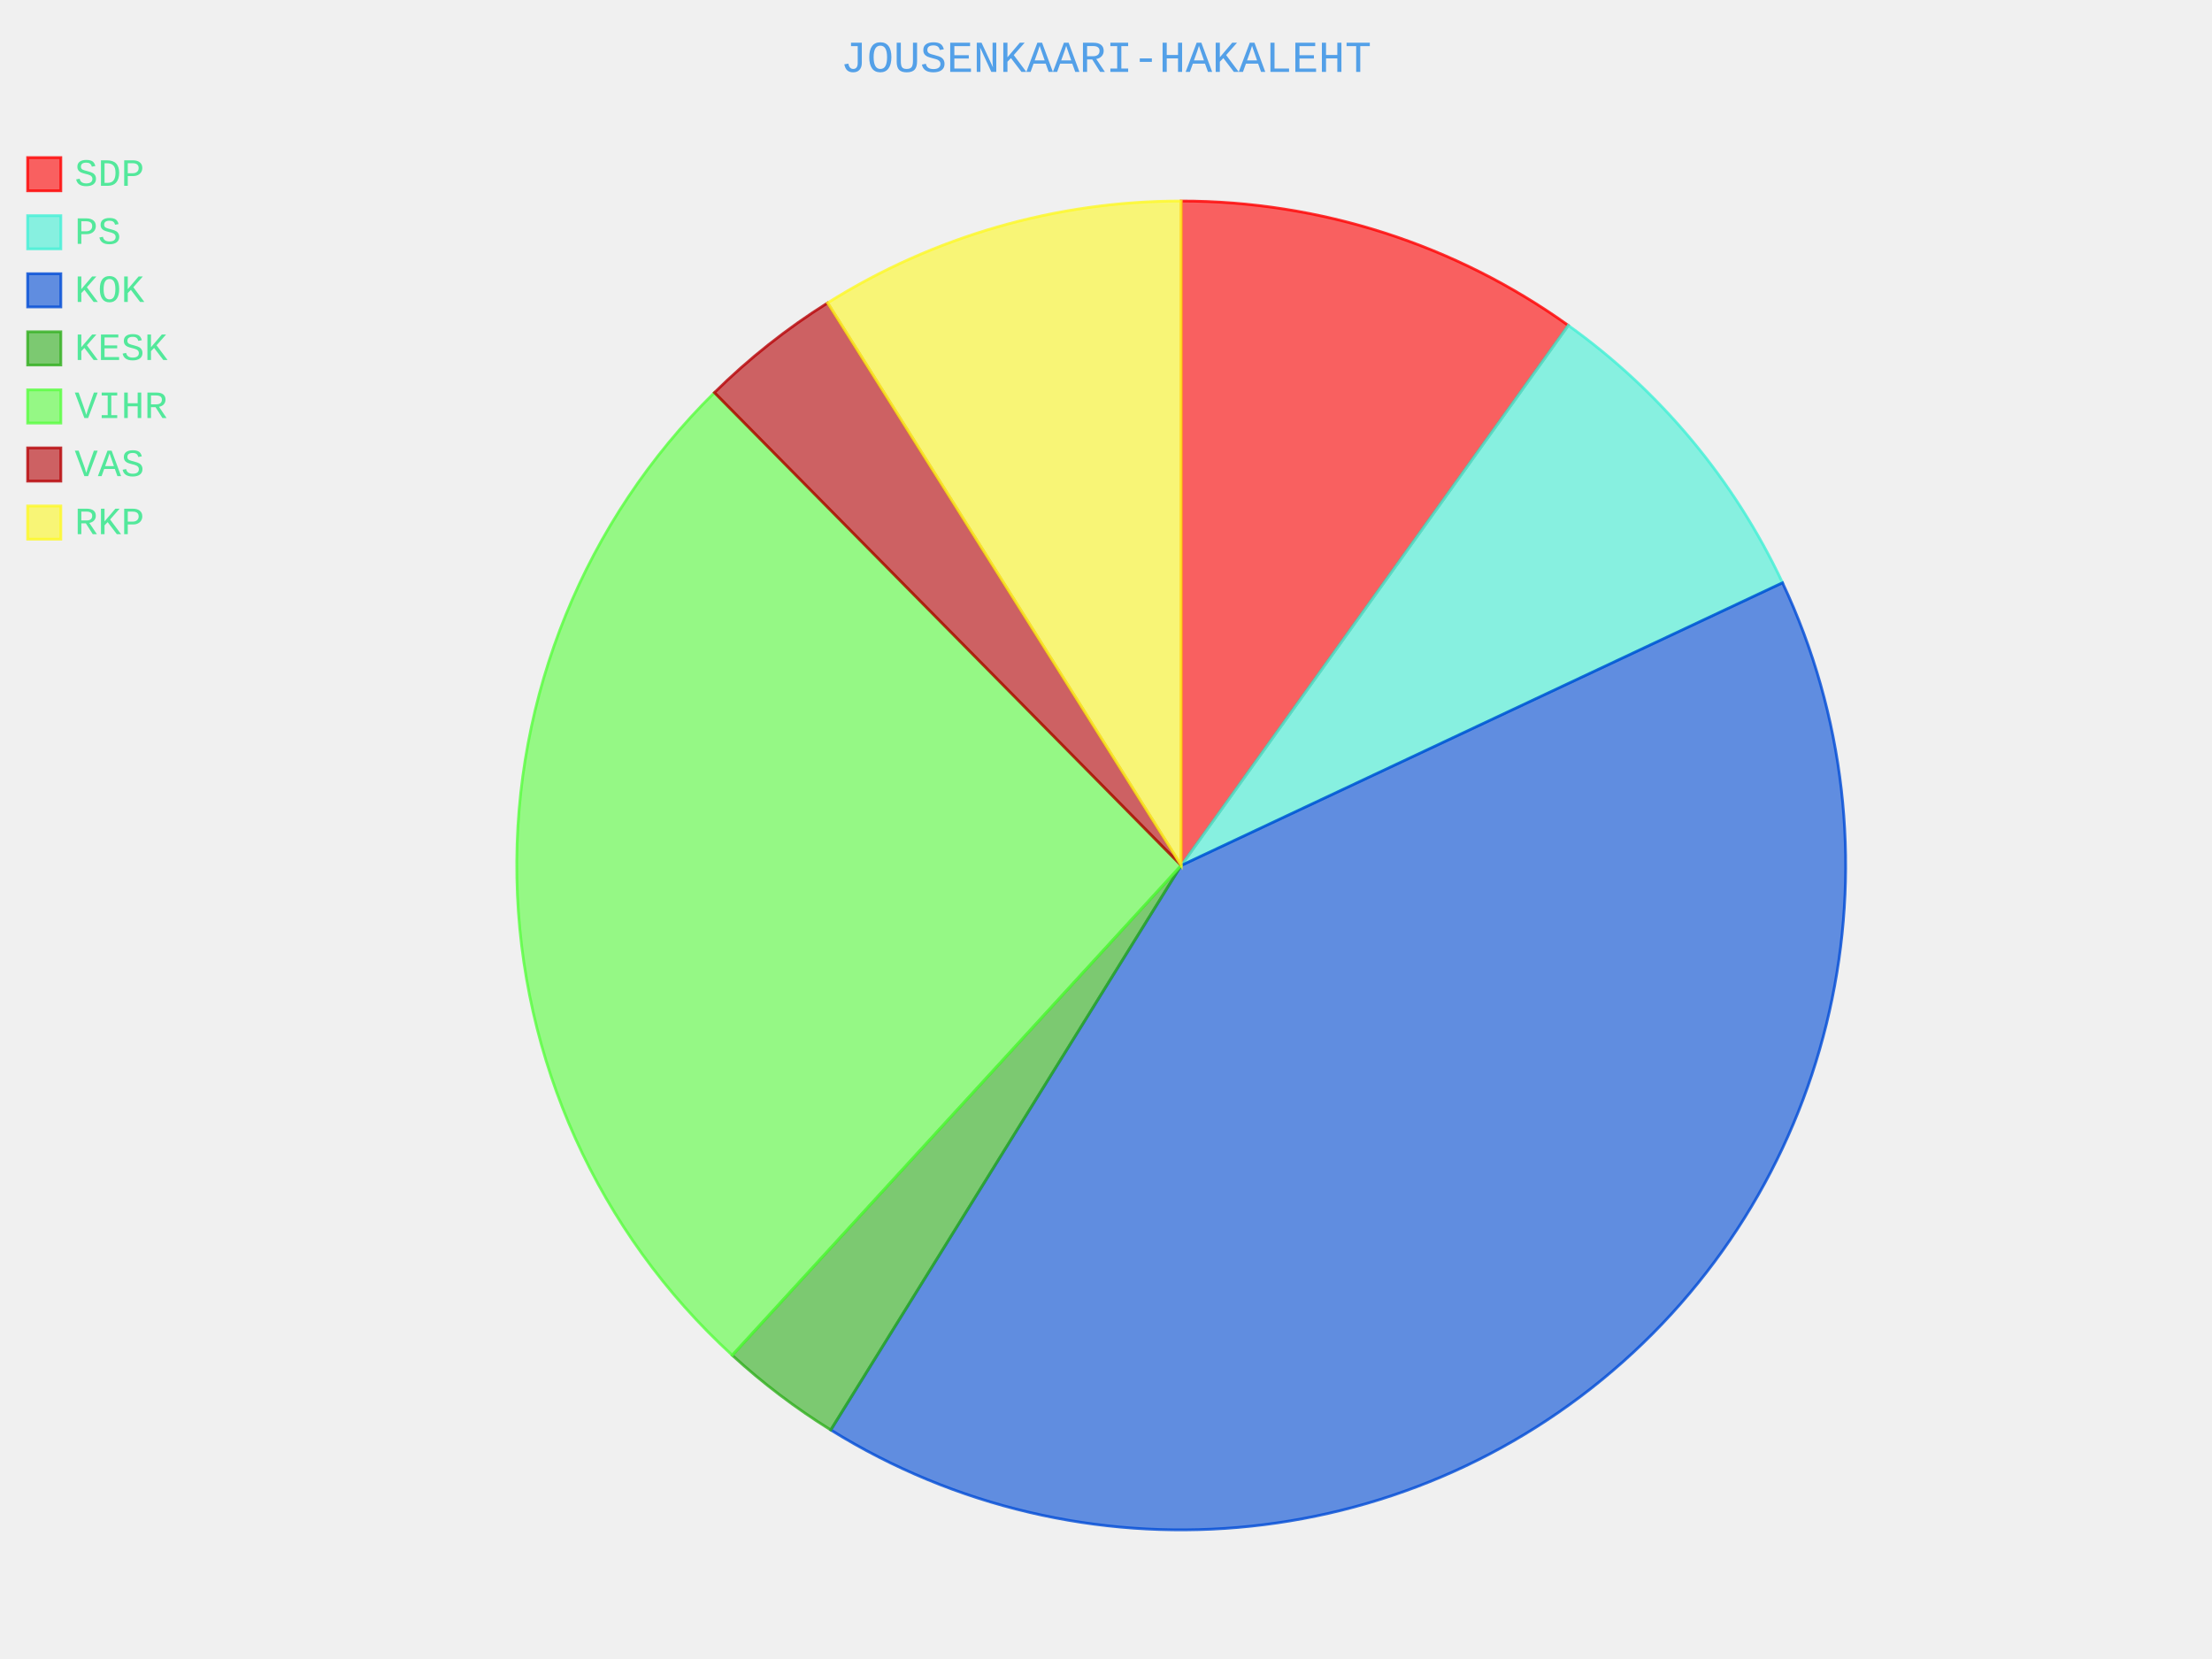
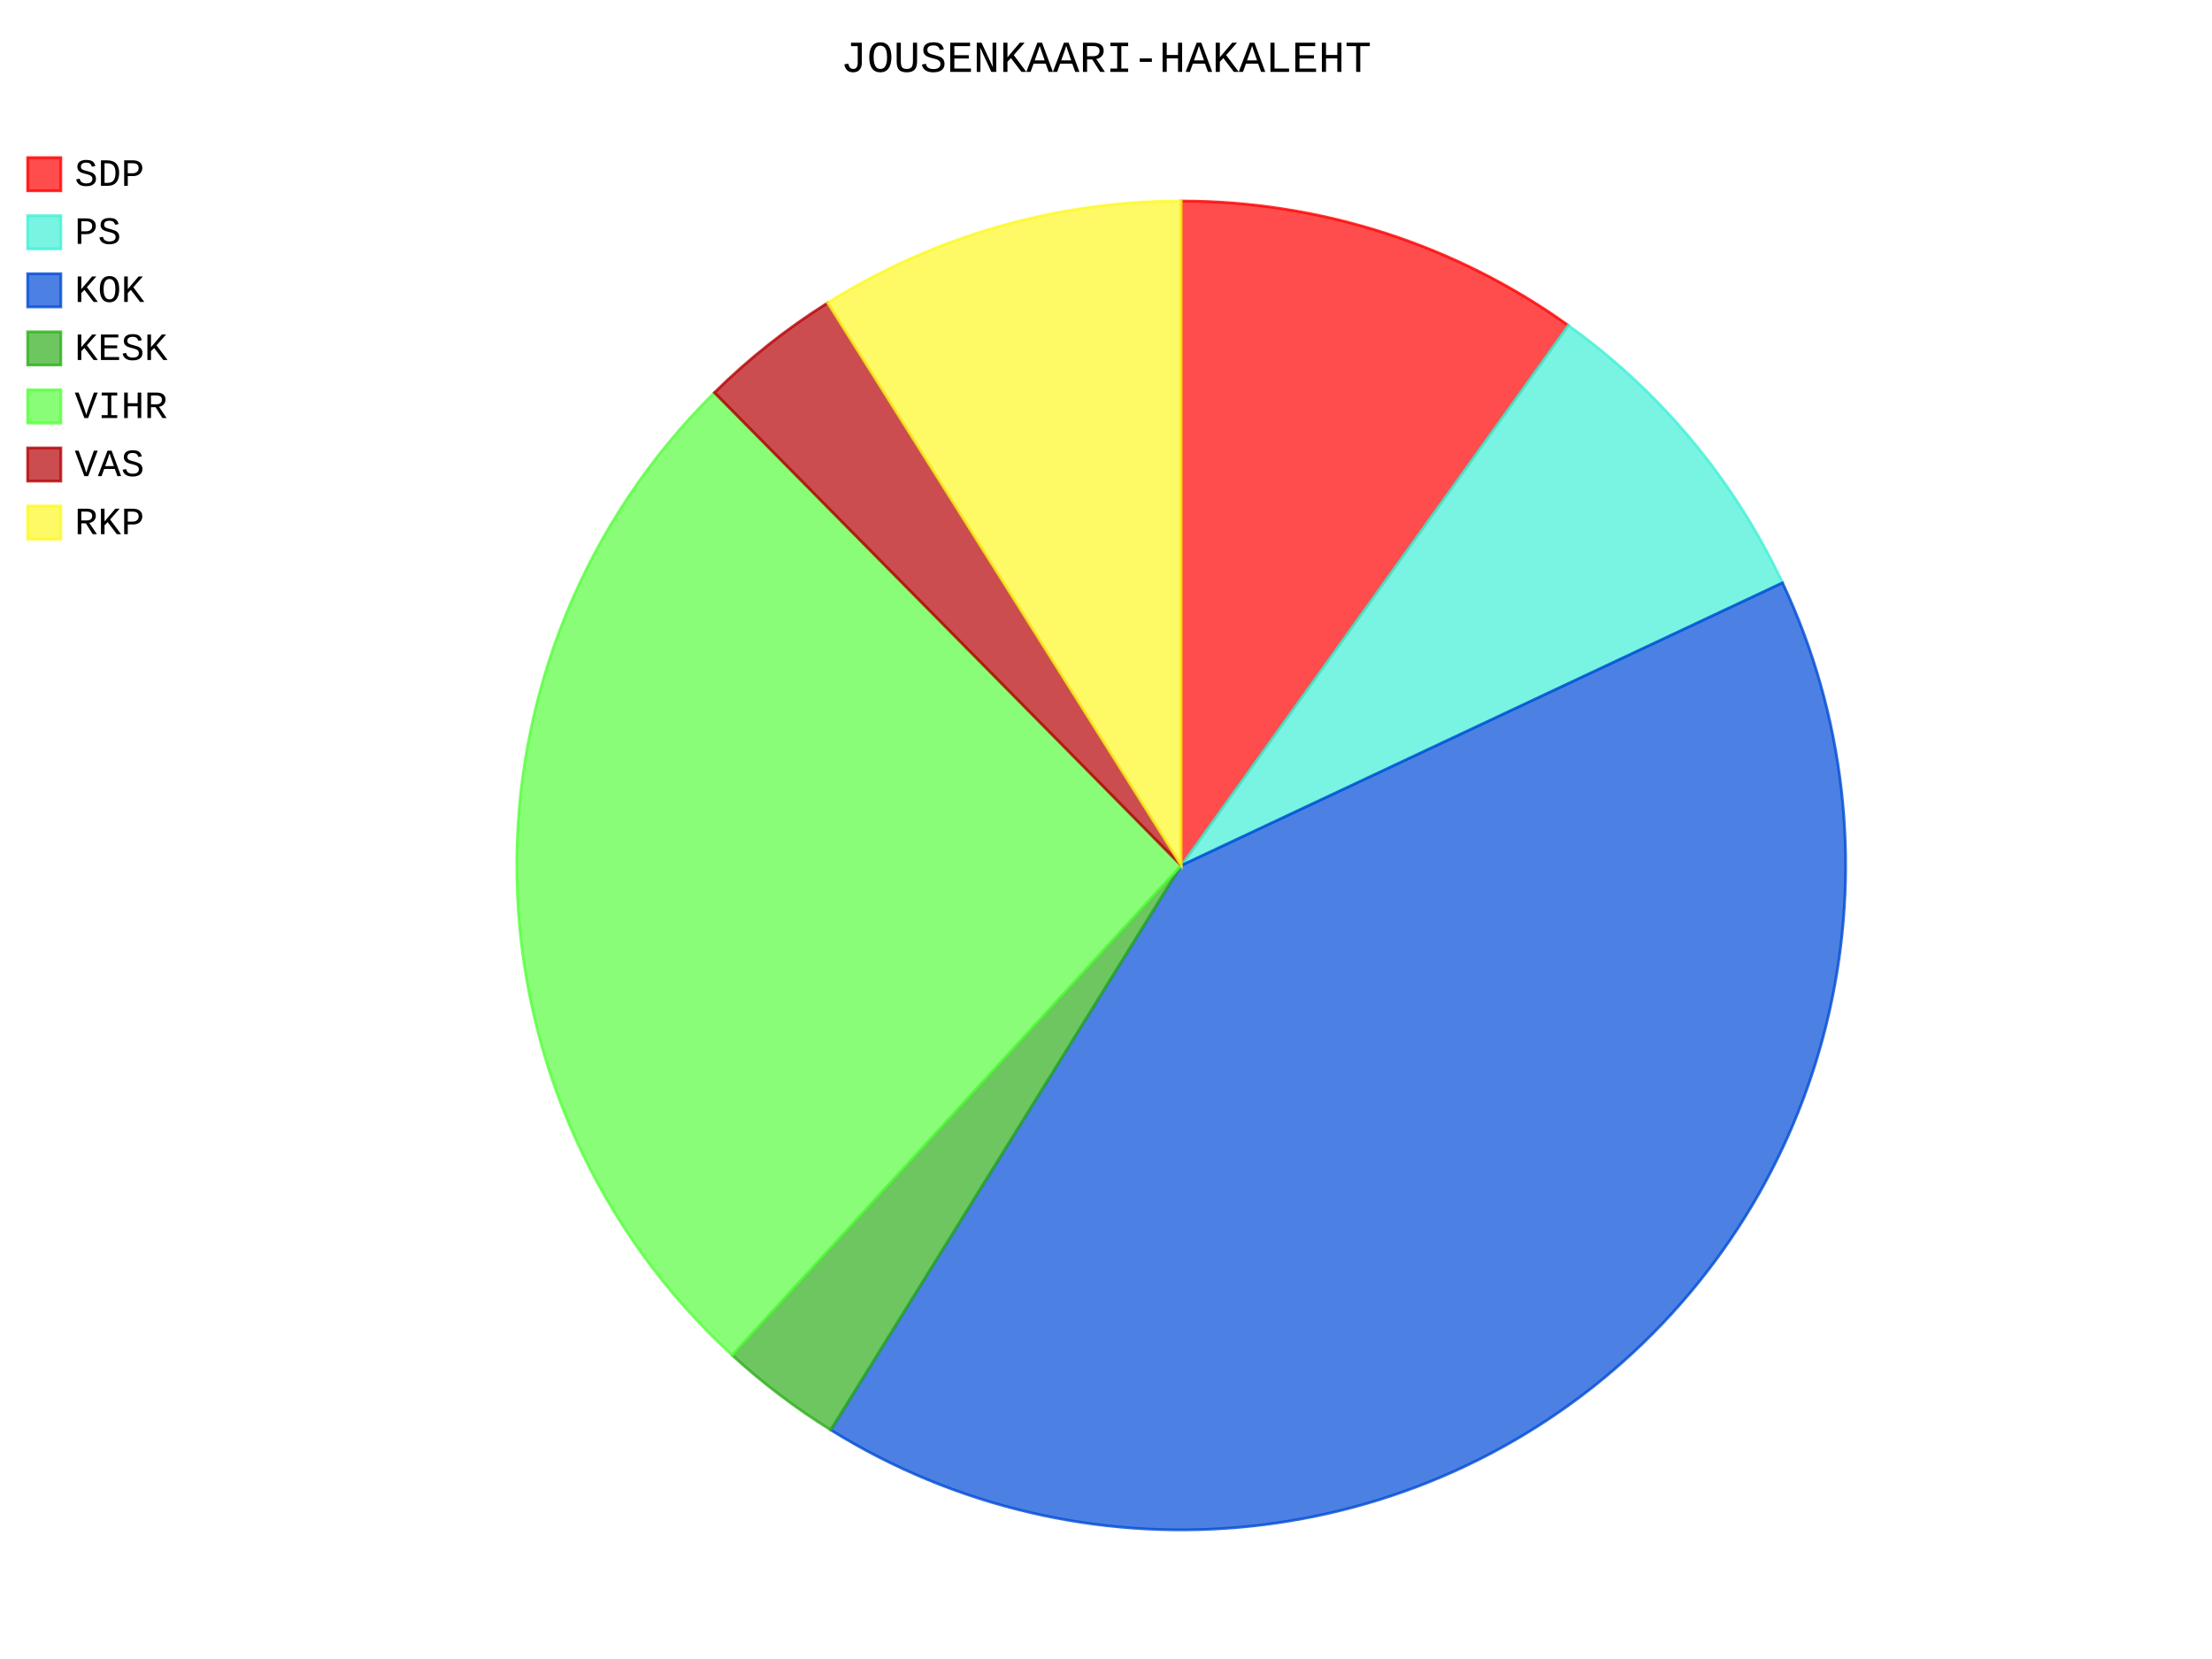
- <svg xmlns="http://www.w3.org/2000/svg" class="pygal-chart" id="chart-601540cb-99d5-4428-a70a-3c99bd56ff1f" viewBox="0 0 800 600">
+ <svg xmlns="http://www.w3.org/2000/svg" class="pygal-chart" id="chart-0444efe2-0b56-4ca1-9e4e-4d792e65ff0d" viewBox="0 0 800 600">
  <defs>
-     <style type="text/css">#chart-601540cb-99d5-4428-a70a-3c99bd56ff1f{-webkit-user-select:none;-webkit-font-smoothing:antialiased;font-family:Consolas,"Liberation Mono",Menlo,Courier,monospace}#chart-601540cb-99d5-4428-a70a-3c99bd56ff1f .title{font-family:Consolas,"Liberation Mono",Menlo,Courier,monospace;font-size:16px}#chart-601540cb-99d5-4428-a70a-3c99bd56ff1f .legends .legend text{font-family:Consolas,"Liberation Mono",Menlo,Courier,monospace;font-size:14px}#chart-601540cb-99d5-4428-a70a-3c99bd56ff1f .axis text{font-family:Consolas,"Liberation Mono",Menlo,Courier,monospace;font-size:10px}#chart-601540cb-99d5-4428-a70a-3c99bd56ff1f .axis text.major{font-family:Consolas,"Liberation Mono",Menlo,Courier,monospace;font-size:10px}#chart-601540cb-99d5-4428-a70a-3c99bd56ff1f .text-overlay text.value{font-family:Consolas,"Liberation Mono",Menlo,Courier,monospace;font-size:16px}#chart-601540cb-99d5-4428-a70a-3c99bd56ff1f .text-overlay text.label{font-family:Consolas,"Liberation Mono",Menlo,Courier,monospace;font-size:10px}#chart-601540cb-99d5-4428-a70a-3c99bd56ff1f .tooltip{font-family:Consolas,"Liberation Mono",Menlo,Courier,monospace;font-size:14px}#chart-601540cb-99d5-4428-a70a-3c99bd56ff1f text.no_data{font-family:Consolas,"Liberation Mono",Menlo,Courier,monospace;font-size:64px}
- #chart-601540cb-99d5-4428-a70a-3c99bd56ff1f{background-color:transparent}#chart-601540cb-99d5-4428-a70a-3c99bd56ff1f path,#chart-601540cb-99d5-4428-a70a-3c99bd56ff1f line,#chart-601540cb-99d5-4428-a70a-3c99bd56ff1f rect,#chart-601540cb-99d5-4428-a70a-3c99bd56ff1f circle{-webkit-transition:1000ms ease-in;-moz-transition:1000ms ease-in;transition:1000ms ease-in}#chart-601540cb-99d5-4428-a70a-3c99bd56ff1f .graph &gt; .background{fill:transparent}#chart-601540cb-99d5-4428-a70a-3c99bd56ff1f .plot &gt; .background{fill:transparent}#chart-601540cb-99d5-4428-a70a-3c99bd56ff1f .graph{fill:#53E89B}#chart-601540cb-99d5-4428-a70a-3c99bd56ff1f text.no_data{fill:#53A0E8}#chart-601540cb-99d5-4428-a70a-3c99bd56ff1f .title{fill:#53A0E8}#chart-601540cb-99d5-4428-a70a-3c99bd56ff1f .legends .legend text{fill:#53E89B}#chart-601540cb-99d5-4428-a70a-3c99bd56ff1f .legends .legend:hover text{fill:#53A0E8}#chart-601540cb-99d5-4428-a70a-3c99bd56ff1f .axis .line{stroke:#53A0E8}#chart-601540cb-99d5-4428-a70a-3c99bd56ff1f .axis .guide.line{stroke:#630C0D}#chart-601540cb-99d5-4428-a70a-3c99bd56ff1f .axis .major.line{stroke:#53E89B}#chart-601540cb-99d5-4428-a70a-3c99bd56ff1f .axis text.major{fill:#53A0E8}#chart-601540cb-99d5-4428-a70a-3c99bd56ff1f .axis.y .guides:hover .guide.line,#chart-601540cb-99d5-4428-a70a-3c99bd56ff1f .line-graph .axis.x .guides:hover .guide.line,#chart-601540cb-99d5-4428-a70a-3c99bd56ff1f .stackedline-graph .axis.x .guides:hover .guide.line,#chart-601540cb-99d5-4428-a70a-3c99bd56ff1f .xy-graph .axis.x .guides:hover .guide.line{stroke:#53A0E8}#chart-601540cb-99d5-4428-a70a-3c99bd56ff1f .axis .guides:hover text{fill:#53A0E8}#chart-601540cb-99d5-4428-a70a-3c99bd56ff1f .reactive{fill-opacity:.6;stroke-opacity:.8}#chart-601540cb-99d5-4428-a70a-3c99bd56ff1f .ci{stroke:#53E89B}#chart-601540cb-99d5-4428-a70a-3c99bd56ff1f .reactive.active,#chart-601540cb-99d5-4428-a70a-3c99bd56ff1f .active .reactive{fill-opacity:.9;stroke-opacity:.9;stroke-width:4}#chart-601540cb-99d5-4428-a70a-3c99bd56ff1f .ci .reactive.active{stroke-width:1.5}#chart-601540cb-99d5-4428-a70a-3c99bd56ff1f .series text{fill:#53A0E8}#chart-601540cb-99d5-4428-a70a-3c99bd56ff1f .tooltip rect{fill:transparent;stroke:#53A0E8;-webkit-transition:opacity 1000ms ease-in;-moz-transition:opacity 1000ms ease-in;transition:opacity 1000ms ease-in}#chart-601540cb-99d5-4428-a70a-3c99bd56ff1f .tooltip .label{fill:#53E89B}#chart-601540cb-99d5-4428-a70a-3c99bd56ff1f .tooltip .label{fill:#53E89B}#chart-601540cb-99d5-4428-a70a-3c99bd56ff1f .tooltip .legend{font-size:.8em;fill:#630C0D}#chart-601540cb-99d5-4428-a70a-3c99bd56ff1f .tooltip .x_label{font-size:.6em;fill:#53A0E8}#chart-601540cb-99d5-4428-a70a-3c99bd56ff1f .tooltip .xlink{font-size:.5em;text-decoration:underline}#chart-601540cb-99d5-4428-a70a-3c99bd56ff1f .tooltip .value{font-size:1.5em}#chart-601540cb-99d5-4428-a70a-3c99bd56ff1f .bound{font-size:.5em}#chart-601540cb-99d5-4428-a70a-3c99bd56ff1f .max-value{font-size:.75em;fill:#630C0D}#chart-601540cb-99d5-4428-a70a-3c99bd56ff1f .map-element{fill:transparent;stroke:#630C0D !important}#chart-601540cb-99d5-4428-a70a-3c99bd56ff1f .map-element .reactive{fill-opacity:inherit;stroke-opacity:inherit}#chart-601540cb-99d5-4428-a70a-3c99bd56ff1f .color-0,#chart-601540cb-99d5-4428-a70a-3c99bd56ff1f .color-0 a:visited{stroke:#ff0000;fill:#ff0000}#chart-601540cb-99d5-4428-a70a-3c99bd56ff1f .color-1,#chart-601540cb-99d5-4428-a70a-3c99bd56ff1f .color-1 a:visited{stroke:#42f0d6;fill:#42f0d6}#chart-601540cb-99d5-4428-a70a-3c99bd56ff1f .color-2,#chart-601540cb-99d5-4428-a70a-3c99bd56ff1f .color-2 a:visited{stroke:#004bd6;fill:#004bd6}#chart-601540cb-99d5-4428-a70a-3c99bd56ff1f .color-3,#chart-601540cb-99d5-4428-a70a-3c99bd56ff1f .color-3 a:visited{stroke:#30af1d;fill:#30af1d}#chart-601540cb-99d5-4428-a70a-3c99bd56ff1f .color-4,#chart-601540cb-99d5-4428-a70a-3c99bd56ff1f .color-4 a:visited{stroke:#58fd3f;fill:#58fd3f}#chart-601540cb-99d5-4428-a70a-3c99bd56ff1f .color-5,#chart-601540cb-99d5-4428-a70a-3c99bd56ff1f .color-5 a:visited{stroke:#b60205;fill:#b60205}#chart-601540cb-99d5-4428-a70a-3c99bd56ff1f .color-6,#chart-601540cb-99d5-4428-a70a-3c99bd56ff1f .color-6 a:visited{stroke:#fdf926;fill:#fdf926}#chart-601540cb-99d5-4428-a70a-3c99bd56ff1f .text-overlay .color-0 text{fill:black}#chart-601540cb-99d5-4428-a70a-3c99bd56ff1f .text-overlay .color-1 text{fill:black}#chart-601540cb-99d5-4428-a70a-3c99bd56ff1f .text-overlay .color-2 text{fill:black}#chart-601540cb-99d5-4428-a70a-3c99bd56ff1f .text-overlay .color-3 text{fill:black}#chart-601540cb-99d5-4428-a70a-3c99bd56ff1f .text-overlay .color-4 text{fill:black}#chart-601540cb-99d5-4428-a70a-3c99bd56ff1f .text-overlay .color-5 text{fill:black}#chart-601540cb-99d5-4428-a70a-3c99bd56ff1f .text-overlay .color-6 text{fill:black}
- #chart-601540cb-99d5-4428-a70a-3c99bd56ff1f text.no_data{text-anchor:middle}#chart-601540cb-99d5-4428-a70a-3c99bd56ff1f .guide.line{fill:none}#chart-601540cb-99d5-4428-a70a-3c99bd56ff1f .centered{text-anchor:middle}#chart-601540cb-99d5-4428-a70a-3c99bd56ff1f .title{text-anchor:middle}#chart-601540cb-99d5-4428-a70a-3c99bd56ff1f .legends .legend text{fill-opacity:1}#chart-601540cb-99d5-4428-a70a-3c99bd56ff1f .axis.x text{text-anchor:middle}#chart-601540cb-99d5-4428-a70a-3c99bd56ff1f .axis.x:not(.web) text[transform]{text-anchor:start}#chart-601540cb-99d5-4428-a70a-3c99bd56ff1f .axis.x:not(.web) text[transform].backwards{text-anchor:end}#chart-601540cb-99d5-4428-a70a-3c99bd56ff1f .axis.y text{text-anchor:end}#chart-601540cb-99d5-4428-a70a-3c99bd56ff1f .axis.y text[transform].backwards{text-anchor:start}#chart-601540cb-99d5-4428-a70a-3c99bd56ff1f .axis.y2 text{text-anchor:start}#chart-601540cb-99d5-4428-a70a-3c99bd56ff1f .axis.y2 text[transform].backwards{text-anchor:end}#chart-601540cb-99d5-4428-a70a-3c99bd56ff1f .axis .guide.line{stroke-dasharray:4,4}#chart-601540cb-99d5-4428-a70a-3c99bd56ff1f .axis .major.guide.line{stroke-dasharray:6,6}#chart-601540cb-99d5-4428-a70a-3c99bd56ff1f .horizontal .axis.y .guide.line,#chart-601540cb-99d5-4428-a70a-3c99bd56ff1f .horizontal .axis.y2 .guide.line,#chart-601540cb-99d5-4428-a70a-3c99bd56ff1f .vertical .axis.x .guide.line{opacity:0}#chart-601540cb-99d5-4428-a70a-3c99bd56ff1f .horizontal .axis.always_show .guide.line,#chart-601540cb-99d5-4428-a70a-3c99bd56ff1f .vertical .axis.always_show .guide.line{opacity:1 !important}#chart-601540cb-99d5-4428-a70a-3c99bd56ff1f .axis.y .guides:hover .guide.line,#chart-601540cb-99d5-4428-a70a-3c99bd56ff1f .axis.y2 .guides:hover .guide.line,#chart-601540cb-99d5-4428-a70a-3c99bd56ff1f .axis.x .guides:hover .guide.line{opacity:1}#chart-601540cb-99d5-4428-a70a-3c99bd56ff1f .axis .guides:hover text{opacity:1}#chart-601540cb-99d5-4428-a70a-3c99bd56ff1f .nofill{fill:none}#chart-601540cb-99d5-4428-a70a-3c99bd56ff1f .subtle-fill{fill-opacity:.2}#chart-601540cb-99d5-4428-a70a-3c99bd56ff1f .dot{stroke-width:1px;fill-opacity:1}#chart-601540cb-99d5-4428-a70a-3c99bd56ff1f .dot.active{stroke-width:5px}#chart-601540cb-99d5-4428-a70a-3c99bd56ff1f .dot.negative{fill:transparent}#chart-601540cb-99d5-4428-a70a-3c99bd56ff1f text,#chart-601540cb-99d5-4428-a70a-3c99bd56ff1f tspan{stroke:none !important}#chart-601540cb-99d5-4428-a70a-3c99bd56ff1f .series text.active{opacity:1}#chart-601540cb-99d5-4428-a70a-3c99bd56ff1f .tooltip rect{fill-opacity:.95;stroke-width:.5}#chart-601540cb-99d5-4428-a70a-3c99bd56ff1f .tooltip text{fill-opacity:1}#chart-601540cb-99d5-4428-a70a-3c99bd56ff1f .showable{visibility:hidden}#chart-601540cb-99d5-4428-a70a-3c99bd56ff1f .showable.shown{visibility:visible}#chart-601540cb-99d5-4428-a70a-3c99bd56ff1f .gauge-background{fill:rgba(229,229,229,1);stroke:none}#chart-601540cb-99d5-4428-a70a-3c99bd56ff1f .bg-lines{stroke:transparent;stroke-width:2px}</style>
+     <style type="text/css">#chart-0444efe2-0b56-4ca1-9e4e-4d792e65ff0d{-webkit-user-select:none;-webkit-font-smoothing:antialiased;font-family:Consolas,"Liberation Mono",Menlo,Courier,monospace}#chart-0444efe2-0b56-4ca1-9e4e-4d792e65ff0d .title{font-family:Consolas,"Liberation Mono",Menlo,Courier,monospace;font-size:16px}#chart-0444efe2-0b56-4ca1-9e4e-4d792e65ff0d .legends .legend text{font-family:Consolas,"Liberation Mono",Menlo,Courier,monospace;font-size:14px}#chart-0444efe2-0b56-4ca1-9e4e-4d792e65ff0d .axis text{font-family:Consolas,"Liberation Mono",Menlo,Courier,monospace;font-size:10px}#chart-0444efe2-0b56-4ca1-9e4e-4d792e65ff0d .axis text.major{font-family:Consolas,"Liberation Mono",Menlo,Courier,monospace;font-size:10px}#chart-0444efe2-0b56-4ca1-9e4e-4d792e65ff0d .text-overlay text.value{font-family:Consolas,"Liberation Mono",Menlo,Courier,monospace;font-size:16px}#chart-0444efe2-0b56-4ca1-9e4e-4d792e65ff0d .text-overlay text.label{font-family:Consolas,"Liberation Mono",Menlo,Courier,monospace;font-size:10px}#chart-0444efe2-0b56-4ca1-9e4e-4d792e65ff0d .tooltip{font-family:Consolas,"Liberation Mono",Menlo,Courier,monospace;font-size:14px}#chart-0444efe2-0b56-4ca1-9e4e-4d792e65ff0d text.no_data{font-family:Consolas,"Liberation Mono",Menlo,Courier,monospace;font-size:64px}
+ #chart-0444efe2-0b56-4ca1-9e4e-4d792e65ff0d{background-color:#ffffff}#chart-0444efe2-0b56-4ca1-9e4e-4d792e65ff0d path,#chart-0444efe2-0b56-4ca1-9e4e-4d792e65ff0d line,#chart-0444efe2-0b56-4ca1-9e4e-4d792e65ff0d rect,#chart-0444efe2-0b56-4ca1-9e4e-4d792e65ff0d circle{-webkit-transition:300ms ease-in;-moz-transition:300ms ease-in;transition:300ms ease-in}#chart-0444efe2-0b56-4ca1-9e4e-4d792e65ff0d .graph &gt; .background{fill:#ffffff}#chart-0444efe2-0b56-4ca1-9e4e-4d792e65ff0d .plot &gt; .background{fill:#ffffff}#chart-0444efe2-0b56-4ca1-9e4e-4d792e65ff0d .graph{fill:#000000}#chart-0444efe2-0b56-4ca1-9e4e-4d792e65ff0d text.no_data{fill:#000000}#chart-0444efe2-0b56-4ca1-9e4e-4d792e65ff0d .title{fill:#000000}#chart-0444efe2-0b56-4ca1-9e4e-4d792e65ff0d .legends .legend text{fill:#000000}#chart-0444efe2-0b56-4ca1-9e4e-4d792e65ff0d .legends .legend:hover text{fill:#000000}#chart-0444efe2-0b56-4ca1-9e4e-4d792e65ff0d .axis .line{stroke:#000000}#chart-0444efe2-0b56-4ca1-9e4e-4d792e65ff0d .axis .guide.line{stroke:#000000}#chart-0444efe2-0b56-4ca1-9e4e-4d792e65ff0d .axis .major.line{stroke:#000000}#chart-0444efe2-0b56-4ca1-9e4e-4d792e65ff0d .axis text.major{fill:#000000}#chart-0444efe2-0b56-4ca1-9e4e-4d792e65ff0d .axis.y .guides:hover .guide.line,#chart-0444efe2-0b56-4ca1-9e4e-4d792e65ff0d .line-graph .axis.x .guides:hover .guide.line,#chart-0444efe2-0b56-4ca1-9e4e-4d792e65ff0d .stackedline-graph .axis.x .guides:hover .guide.line,#chart-0444efe2-0b56-4ca1-9e4e-4d792e65ff0d .xy-graph .axis.x .guides:hover .guide.line{stroke:#000000}#chart-0444efe2-0b56-4ca1-9e4e-4d792e65ff0d .axis .guides:hover text{fill:#000000}#chart-0444efe2-0b56-4ca1-9e4e-4d792e65ff0d .reactive{fill-opacity:.7;stroke-opacity:.8}#chart-0444efe2-0b56-4ca1-9e4e-4d792e65ff0d .ci{stroke:#000000}#chart-0444efe2-0b56-4ca1-9e4e-4d792e65ff0d .reactive.active,#chart-0444efe2-0b56-4ca1-9e4e-4d792e65ff0d .active .reactive{fill-opacity:.9;stroke-opacity:.9;stroke-width:4}#chart-0444efe2-0b56-4ca1-9e4e-4d792e65ff0d .ci .reactive.active{stroke-width:1.5}#chart-0444efe2-0b56-4ca1-9e4e-4d792e65ff0d .series text{fill:#000000}#chart-0444efe2-0b56-4ca1-9e4e-4d792e65ff0d .tooltip rect{fill:#ffffff;stroke:#000000;-webkit-transition:opacity 300ms ease-in;-moz-transition:opacity 300ms ease-in;transition:opacity 300ms ease-in}#chart-0444efe2-0b56-4ca1-9e4e-4d792e65ff0d .tooltip .label{fill:#000000}#chart-0444efe2-0b56-4ca1-9e4e-4d792e65ff0d .tooltip .label{fill:#000000}#chart-0444efe2-0b56-4ca1-9e4e-4d792e65ff0d .tooltip .legend{font-size:.8em;fill:#000000}#chart-0444efe2-0b56-4ca1-9e4e-4d792e65ff0d .tooltip .x_label{font-size:.6em;fill:#000000}#chart-0444efe2-0b56-4ca1-9e4e-4d792e65ff0d .tooltip .xlink{font-size:.5em;text-decoration:underline}#chart-0444efe2-0b56-4ca1-9e4e-4d792e65ff0d .tooltip .value{font-size:1.5em}#chart-0444efe2-0b56-4ca1-9e4e-4d792e65ff0d .bound{font-size:.5em}#chart-0444efe2-0b56-4ca1-9e4e-4d792e65ff0d .max-value{font-size:.75em;fill:#000000}#chart-0444efe2-0b56-4ca1-9e4e-4d792e65ff0d .map-element{fill:#ffffff;stroke:#000000 !important}#chart-0444efe2-0b56-4ca1-9e4e-4d792e65ff0d .map-element .reactive{fill-opacity:inherit;stroke-opacity:inherit}#chart-0444efe2-0b56-4ca1-9e4e-4d792e65ff0d .color-0,#chart-0444efe2-0b56-4ca1-9e4e-4d792e65ff0d .color-0 a:visited{stroke:#ff0000;fill:#ff0000}#chart-0444efe2-0b56-4ca1-9e4e-4d792e65ff0d .color-1,#chart-0444efe2-0b56-4ca1-9e4e-4d792e65ff0d .color-1 a:visited{stroke:#42f0d6;fill:#42f0d6}#chart-0444efe2-0b56-4ca1-9e4e-4d792e65ff0d .color-2,#chart-0444efe2-0b56-4ca1-9e4e-4d792e65ff0d .color-2 a:visited{stroke:#004bd6;fill:#004bd6}#chart-0444efe2-0b56-4ca1-9e4e-4d792e65ff0d .color-3,#chart-0444efe2-0b56-4ca1-9e4e-4d792e65ff0d .color-3 a:visited{stroke:#30af1d;fill:#30af1d}#chart-0444efe2-0b56-4ca1-9e4e-4d792e65ff0d .color-4,#chart-0444efe2-0b56-4ca1-9e4e-4d792e65ff0d .color-4 a:visited{stroke:#58fd3f;fill:#58fd3f}#chart-0444efe2-0b56-4ca1-9e4e-4d792e65ff0d .color-5,#chart-0444efe2-0b56-4ca1-9e4e-4d792e65ff0d .color-5 a:visited{stroke:#b60205;fill:#b60205}#chart-0444efe2-0b56-4ca1-9e4e-4d792e65ff0d .color-6,#chart-0444efe2-0b56-4ca1-9e4e-4d792e65ff0d .color-6 a:visited{stroke:#fdf926;fill:#fdf926}#chart-0444efe2-0b56-4ca1-9e4e-4d792e65ff0d .text-overlay .color-0 text{fill:black}#chart-0444efe2-0b56-4ca1-9e4e-4d792e65ff0d .text-overlay .color-1 text{fill:black}#chart-0444efe2-0b56-4ca1-9e4e-4d792e65ff0d .text-overlay .color-2 text{fill:black}#chart-0444efe2-0b56-4ca1-9e4e-4d792e65ff0d .text-overlay .color-3 text{fill:black}#chart-0444efe2-0b56-4ca1-9e4e-4d792e65ff0d .text-overlay .color-4 text{fill:black}#chart-0444efe2-0b56-4ca1-9e4e-4d792e65ff0d .text-overlay .color-5 text{fill:black}#chart-0444efe2-0b56-4ca1-9e4e-4d792e65ff0d .text-overlay .color-6 text{fill:black}
+ #chart-0444efe2-0b56-4ca1-9e4e-4d792e65ff0d text.no_data{text-anchor:middle}#chart-0444efe2-0b56-4ca1-9e4e-4d792e65ff0d .guide.line{fill:none}#chart-0444efe2-0b56-4ca1-9e4e-4d792e65ff0d .centered{text-anchor:middle}#chart-0444efe2-0b56-4ca1-9e4e-4d792e65ff0d .title{text-anchor:middle}#chart-0444efe2-0b56-4ca1-9e4e-4d792e65ff0d .legends .legend text{fill-opacity:1}#chart-0444efe2-0b56-4ca1-9e4e-4d792e65ff0d .axis.x text{text-anchor:middle}#chart-0444efe2-0b56-4ca1-9e4e-4d792e65ff0d .axis.x:not(.web) text[transform]{text-anchor:start}#chart-0444efe2-0b56-4ca1-9e4e-4d792e65ff0d .axis.x:not(.web) text[transform].backwards{text-anchor:end}#chart-0444efe2-0b56-4ca1-9e4e-4d792e65ff0d .axis.y text{text-anchor:end}#chart-0444efe2-0b56-4ca1-9e4e-4d792e65ff0d .axis.y text[transform].backwards{text-anchor:start}#chart-0444efe2-0b56-4ca1-9e4e-4d792e65ff0d .axis.y2 text{text-anchor:start}#chart-0444efe2-0b56-4ca1-9e4e-4d792e65ff0d .axis.y2 text[transform].backwards{text-anchor:end}#chart-0444efe2-0b56-4ca1-9e4e-4d792e65ff0d .axis .guide.line{stroke-dasharray:4,4}#chart-0444efe2-0b56-4ca1-9e4e-4d792e65ff0d .axis .major.guide.line{stroke-dasharray:6,6}#chart-0444efe2-0b56-4ca1-9e4e-4d792e65ff0d .horizontal .axis.y .guide.line,#chart-0444efe2-0b56-4ca1-9e4e-4d792e65ff0d .horizontal .axis.y2 .guide.line,#chart-0444efe2-0b56-4ca1-9e4e-4d792e65ff0d .vertical .axis.x .guide.line{opacity:0}#chart-0444efe2-0b56-4ca1-9e4e-4d792e65ff0d .horizontal .axis.always_show .guide.line,#chart-0444efe2-0b56-4ca1-9e4e-4d792e65ff0d .vertical .axis.always_show .guide.line{opacity:1 !important}#chart-0444efe2-0b56-4ca1-9e4e-4d792e65ff0d .axis.y .guides:hover .guide.line,#chart-0444efe2-0b56-4ca1-9e4e-4d792e65ff0d .axis.y2 .guides:hover .guide.line,#chart-0444efe2-0b56-4ca1-9e4e-4d792e65ff0d .axis.x .guides:hover .guide.line{opacity:1}#chart-0444efe2-0b56-4ca1-9e4e-4d792e65ff0d .axis .guides:hover text{opacity:1}#chart-0444efe2-0b56-4ca1-9e4e-4d792e65ff0d .nofill{fill:none}#chart-0444efe2-0b56-4ca1-9e4e-4d792e65ff0d .subtle-fill{fill-opacity:.2}#chart-0444efe2-0b56-4ca1-9e4e-4d792e65ff0d .dot{stroke-width:1px;fill-opacity:1}#chart-0444efe2-0b56-4ca1-9e4e-4d792e65ff0d .dot.active{stroke-width:5px}#chart-0444efe2-0b56-4ca1-9e4e-4d792e65ff0d .dot.negative{fill:transparent}#chart-0444efe2-0b56-4ca1-9e4e-4d792e65ff0d text,#chart-0444efe2-0b56-4ca1-9e4e-4d792e65ff0d tspan{stroke:none !important}#chart-0444efe2-0b56-4ca1-9e4e-4d792e65ff0d .series text.active{opacity:1}#chart-0444efe2-0b56-4ca1-9e4e-4d792e65ff0d .tooltip rect{fill-opacity:.95;stroke-width:.5}#chart-0444efe2-0b56-4ca1-9e4e-4d792e65ff0d .tooltip text{fill-opacity:1}#chart-0444efe2-0b56-4ca1-9e4e-4d792e65ff0d .showable{visibility:hidden}#chart-0444efe2-0b56-4ca1-9e4e-4d792e65ff0d .showable.shown{visibility:visible}#chart-0444efe2-0b56-4ca1-9e4e-4d792e65ff0d .gauge-background{fill:rgba(229,229,229,1);stroke:none}#chart-0444efe2-0b56-4ca1-9e4e-4d792e65ff0d .bg-lines{stroke:#ffffff;stroke-width:2px}</style>
  </defs>
  <g class="graph pie-graph vertical">
    <rect class="background" height="600" width="800" x="0" y="0" />
    <g class="plot" transform="translate(75, 46)">
      <rect class="background" height="534" width="704.4" x="0" y="0" />
      <g class="series serie-0 color-0">
        <g class="slices">
          <g class="slice">
            <path class="slice reactive tooltip-trigger" d="M352.2 26.7 A240.3 240.3 0 0 1 492.176 71.678 L352.2 267 A0 0 0 0 0 352.2 267 z" />
          </g>
        </g>
      </g>
      <g class="series serie-1 color-1">
        <g class="slices">
          <g class="slice">
            <path class="slice reactive tooltip-trigger" d="M492.176 71.678 A240.3 240.3 0 0 1 569.671 164.773 L352.2 267 A0 0 0 0 0 352.2 267 z" />
          </g>
        </g>
      </g>
      <g class="series serie-2 color-2">
        <g class="slices">
          <g class="slice">
            <path class="slice reactive tooltip-trigger" d="M569.671 164.773 A240.3 240.3 0 0 1 225.456 471.157 L352.2 267 A0 0 0 0 0 352.2 267 z" />
          </g>
        </g>
      </g>
      <g class="series serie-3 color-3">
        <g class="slices">
          <g class="slice">
            <path class="slice reactive tooltip-trigger" d="M225.456 471.157 A240.3 240.3 0 0 1 189.831 444.145 L352.2 267 A0 0 0 0 0 352.2 267 z" />
          </g>
        </g>
      </g>
      <g class="series serie-4 color-4">
        <g class="slices">
          <g class="slice">
            <path class="slice reactive tooltip-trigger" d="M189.831 444.145 A240.3 240.3 0 0 1 183.382 95.989 L352.2 267 A0 0 0 0 0 352.2 267 z" />
          </g>
        </g>
      </g>
      <g class="series serie-5 color-5">
        <g class="slices">
          <g class="slice">
            <path class="slice reactive tooltip-trigger" d="M183.382 95.989 A240.3 240.3 0 0 1 224.312 63.558 L352.2 267 A0 0 0 0 0 352.2 267 z" />
          </g>
        </g>
      </g>
      <g class="series serie-6 color-6">
        <g class="slices">
          <g class="slice">
            <path class="slice reactive tooltip-trigger" d="M224.312 63.558 A240.3 240.3 0 0 1 352.2 26.7 L352.2 267 A0 0 0 0 0 352.2 267 z" />
          </g>
        </g>
      </g>
    </g>
    <g class="titles">
      <text class="title plot_title" x="400.0" y="26">JOUSENKAARI-HAKALEHT</text>
    </g>
    <g class="plot overlay" transform="translate(75, 46)">
      <g class="series serie-0 color-0" />
      <g class="series serie-1 color-1" />
      <g class="series serie-2 color-2" />
      <g class="series serie-3 color-3" />
      <g class="series serie-4 color-4" />
      <g class="series serie-5 color-5" />
      <g class="series serie-6 color-6" />
    </g>
    <g class="plot text-overlay" transform="translate(75, 46)">
      <g class="series serie-0 color-0" />
      <g class="series serie-1 color-1" />
      <g class="series serie-2 color-2" />
      <g class="series serie-3 color-3" />
      <g class="series serie-4 color-4" />
      <g class="series serie-5 color-5" />
      <g class="series serie-6 color-6" />
    </g>
    <g class="plot tooltip-overlay" transform="translate(75, 46)">
      <g class="tooltip" style="opacity: 0" transform="translate(0 0)">
        <rect class="tooltip-box" height="0" rx="0" ry="0" width="0" />
        <g class="text" />
      </g>
    </g>
    <g class="legends" transform="translate(10, 56)">
      <g class="legend reactive activate-serie" id="activate-serie-0">
        <rect class="color-0 reactive" height="12" width="12" x="0.0" y="1.0" />
        <text x="17.0" y="11.2">SDP</text>
      </g>
      <g class="legend reactive activate-serie" id="activate-serie-1">
        <rect class="color-1 reactive" height="12" width="12" x="0.0" y="22.0" />
        <text x="17.0" y="32.2">PS</text>
      </g>
      <g class="legend reactive activate-serie" id="activate-serie-2">
        <rect class="color-2 reactive" height="12" width="12" x="0.0" y="43.0" />
        <text x="17.0" y="53.2">KOK</text>
      </g>
      <g class="legend reactive activate-serie" id="activate-serie-3">
        <rect class="color-3 reactive" height="12" width="12" x="0.0" y="64.0" />
        <text x="17.0" y="74.2">KESK</text>
      </g>
      <g class="legend reactive activate-serie" id="activate-serie-4">
        <rect class="color-4 reactive" height="12" width="12" x="0.0" y="85.0" />
        <text x="17.0" y="95.2">VIHR</text>
      </g>
      <g class="legend reactive activate-serie" id="activate-serie-5">
        <rect class="color-5 reactive" height="12" width="12" x="0.0" y="106.0" />
        <text x="17.0" y="116.2">VAS</text>
      </g>
      <g class="legend reactive activate-serie" id="activate-serie-6">
        <rect class="color-6 reactive" height="12" width="12" x="0.0" y="127.0" />
        <text x="17.0" y="137.2">RKP</text>
      </g>
    </g>
    <g class="legends" transform="translate(790, 56)" />
  </g>
</svg>
